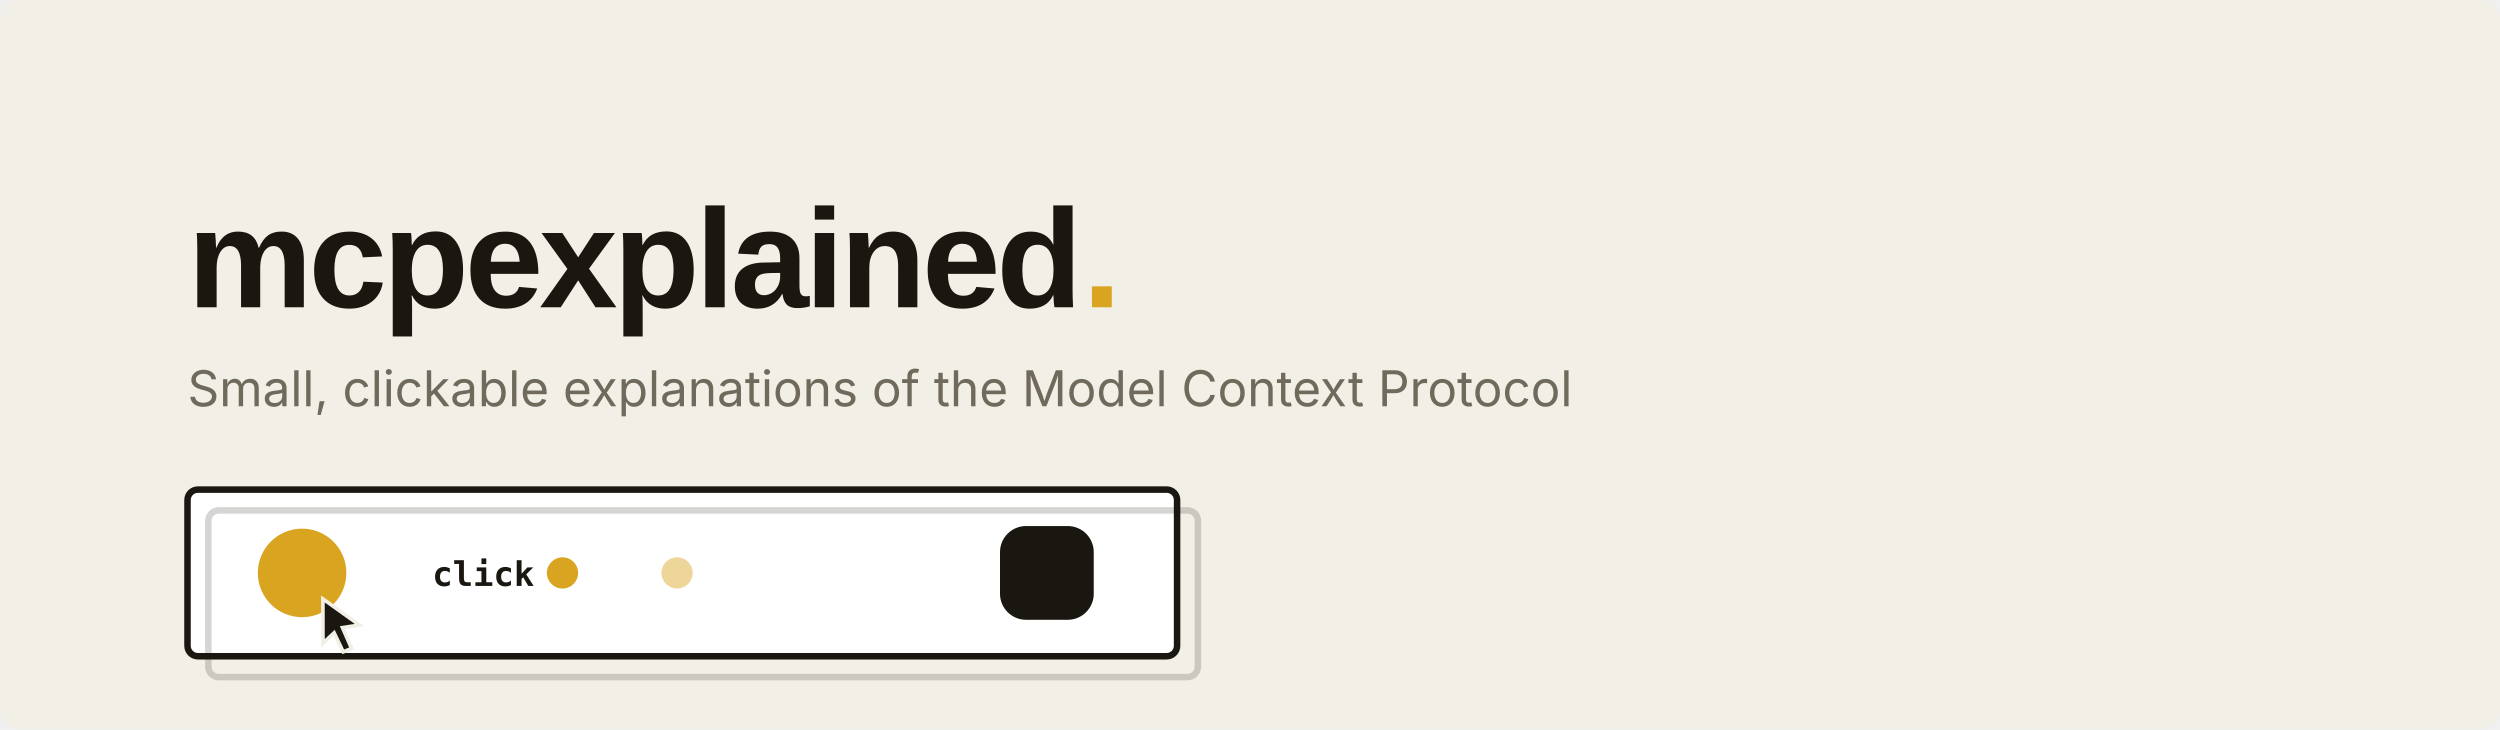
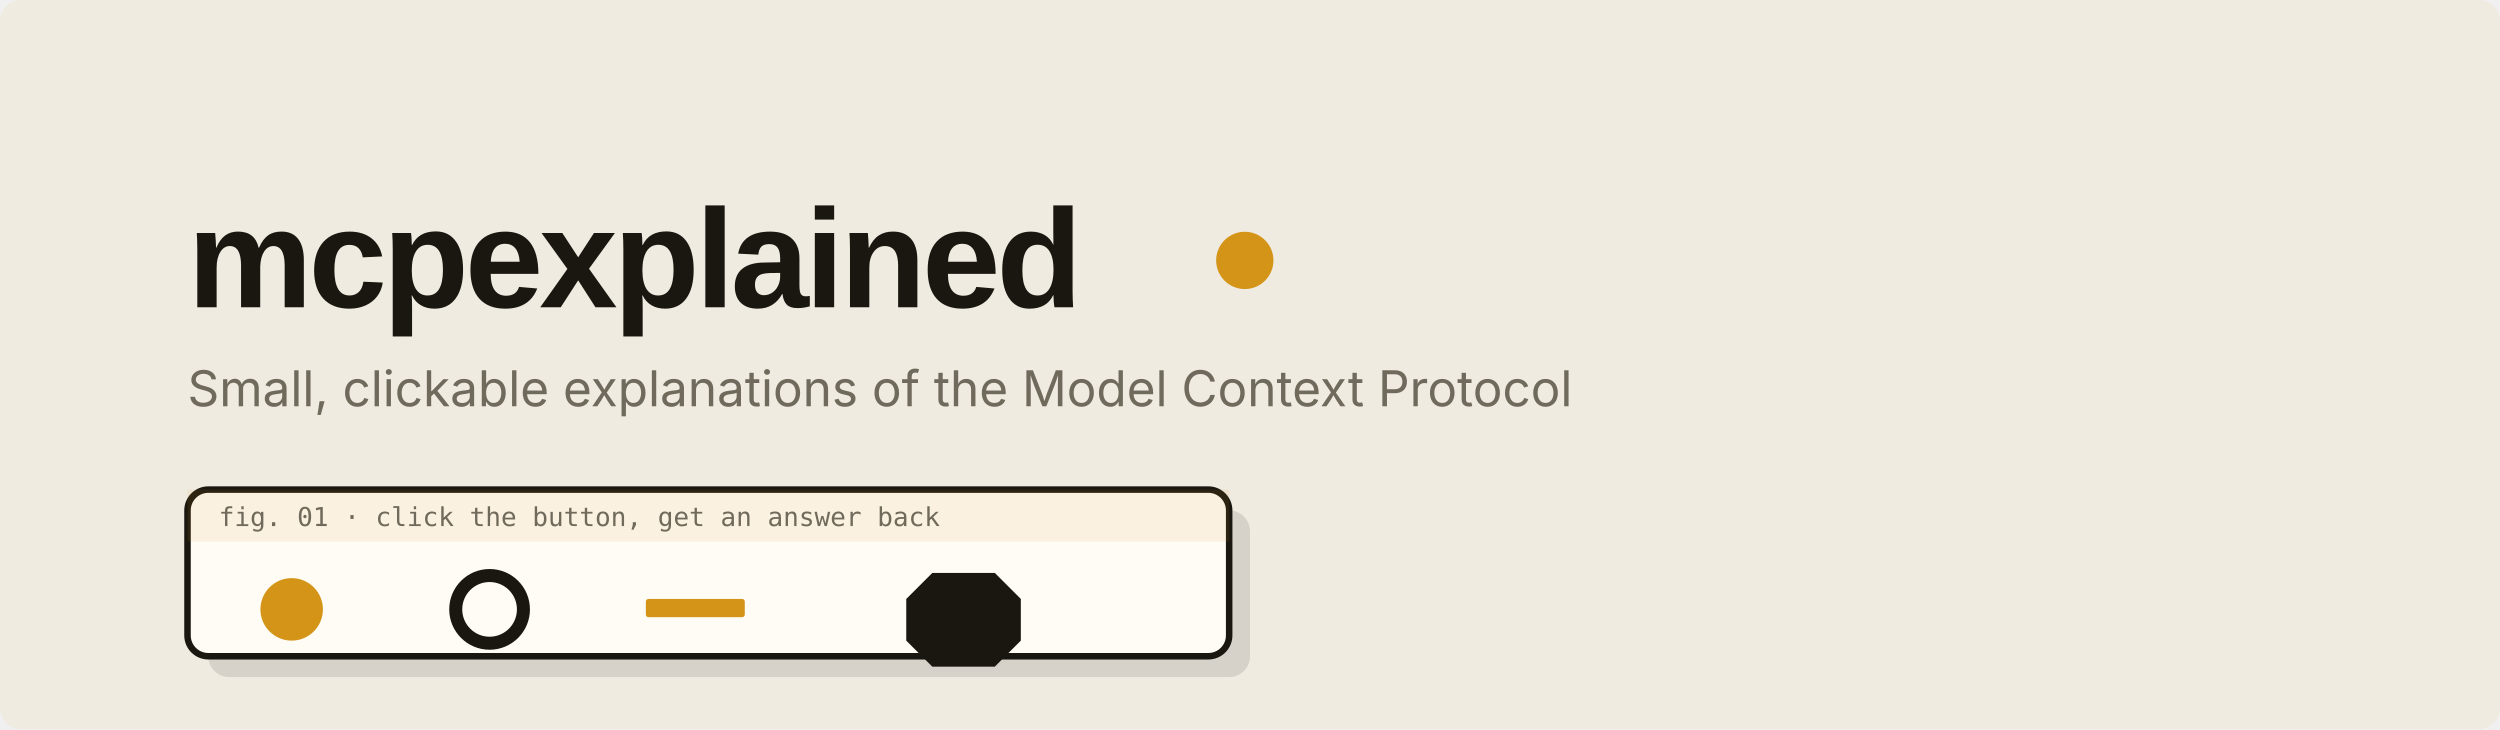
<svg xmlns="http://www.w3.org/2000/svg" viewBox="0 0 960 280" role="img" aria-label="mcpexplained">
-   <rect width="960" height="280" rx="8" fill="#f2efe6" />
-   <text x="72" y="118" font-family="ui-sans-serif, -apple-system, 'Helvetica Neue', Arial" font-size="54" font-weight="700" letter-spacing="-1.5" fill="#191710">mcpexplained<tspan fill="#d9a520">.</tspan>
-   </text>
+   <rect width="960" height="280" rx="8" fill="#efebe1" />
+   <text x="72" y="118" font-family="ui-sans-serif, -apple-system, 'Helvetica Neue', Arial" font-size="54" font-weight="700" letter-spacing="-1.5" fill="#191710">mcpexplained</text>
+   <circle cx="478" cy="100" r="11" fill="#d39418" />
  <text x="72" y="156" font-family="ui-sans-serif, -apple-system, system-ui" font-size="19" fill="#6f6a5c">Small, clickable explanations of the Model Context Protocol</text>
  <g>
-     <rect x="72" y="188" width="380" height="64" rx="4" fill="#ffffff" stroke="#191710" stroke-width="2.5" />
-     <rect x="80" y="196" width="380" height="64" rx="4" fill="none" stroke="#191710" stroke-width="2.5" opacity="0.18" />
-     <circle cx="116" cy="220" r="17" fill="#d9a520" />
-     <path d="M124 230 L138 240 L131.5 241 L135 249 L131.8 250.3 L128.3 243 L124 247 Z" fill="#191710" stroke="#f2efe6" stroke-width="1.4" />
-     <circle cx="216" cy="220" r="6" fill="#d9a520" />
-     <circle cx="260" cy="220" r="6" fill="#d9a520" opacity="0.45" />
-     <rect x="384" y="202" width="36" height="36" rx="10" fill="#191710" />
-     <text x="166" y="225" font-family="ui-monospace, Menlo, monospace" font-size="13" font-weight="600" fill="#191710">click</text>
+     <rect x="80" y="196" width="400" height="64" rx="8" fill="#191710" opacity=".12" />
+     <rect x="72" y="188" width="400" height="64" rx="8" fill="#fffcf6" stroke="#191710" stroke-width="2.5" />
+     <rect x="72" y="188" width="400" height="20" fill="#d39418" fill-opacity=".1" />
+     <text x="84" y="202" font-family="ui-monospace, Menlo, monospace" font-size="10" fill="#6f6a5c">fig. 01  ·  click the button, get an answer back</text>
+     <circle cx="112" cy="234" r="12" fill="#d39418" />
+     <circle cx="188" cy="234" r="13" fill="none" stroke="#191710" stroke-width="5" />
+     <rect x="248" y="230" width="38" height="7" rx="1" fill="#d39418" />
+     <path d="M358 220 L382 220 L392 230 L392 246 L382 256 L358 256 L348 246 L348 230 Z" fill="#191710" />
  </g>
</svg>
